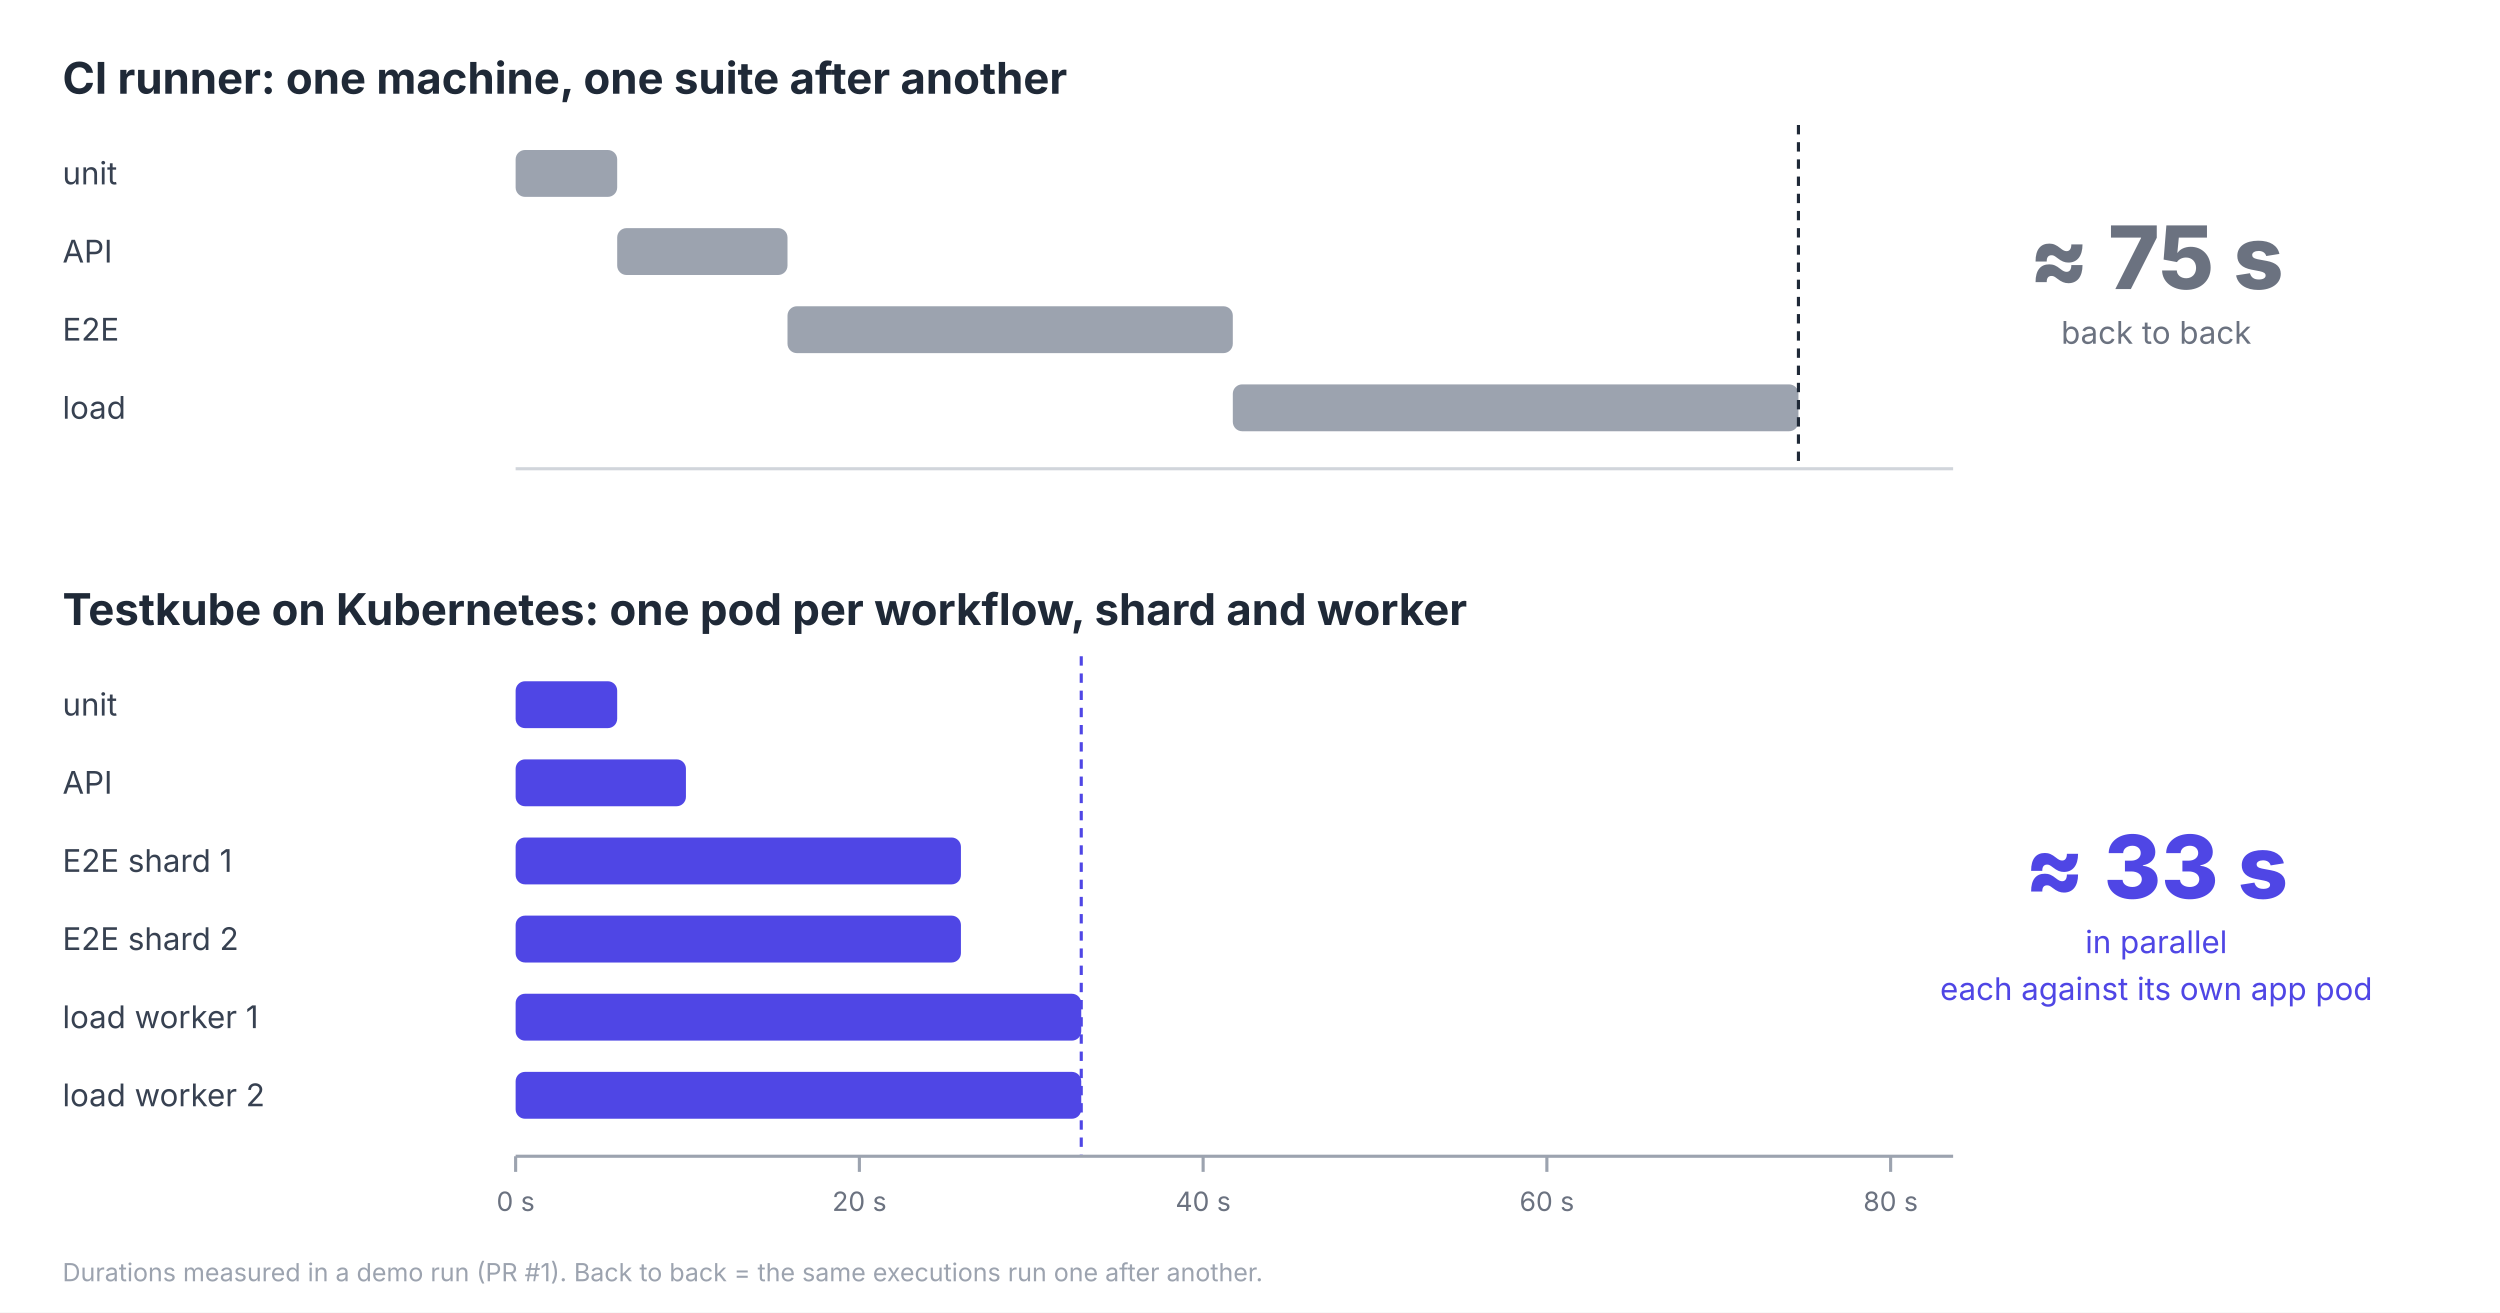
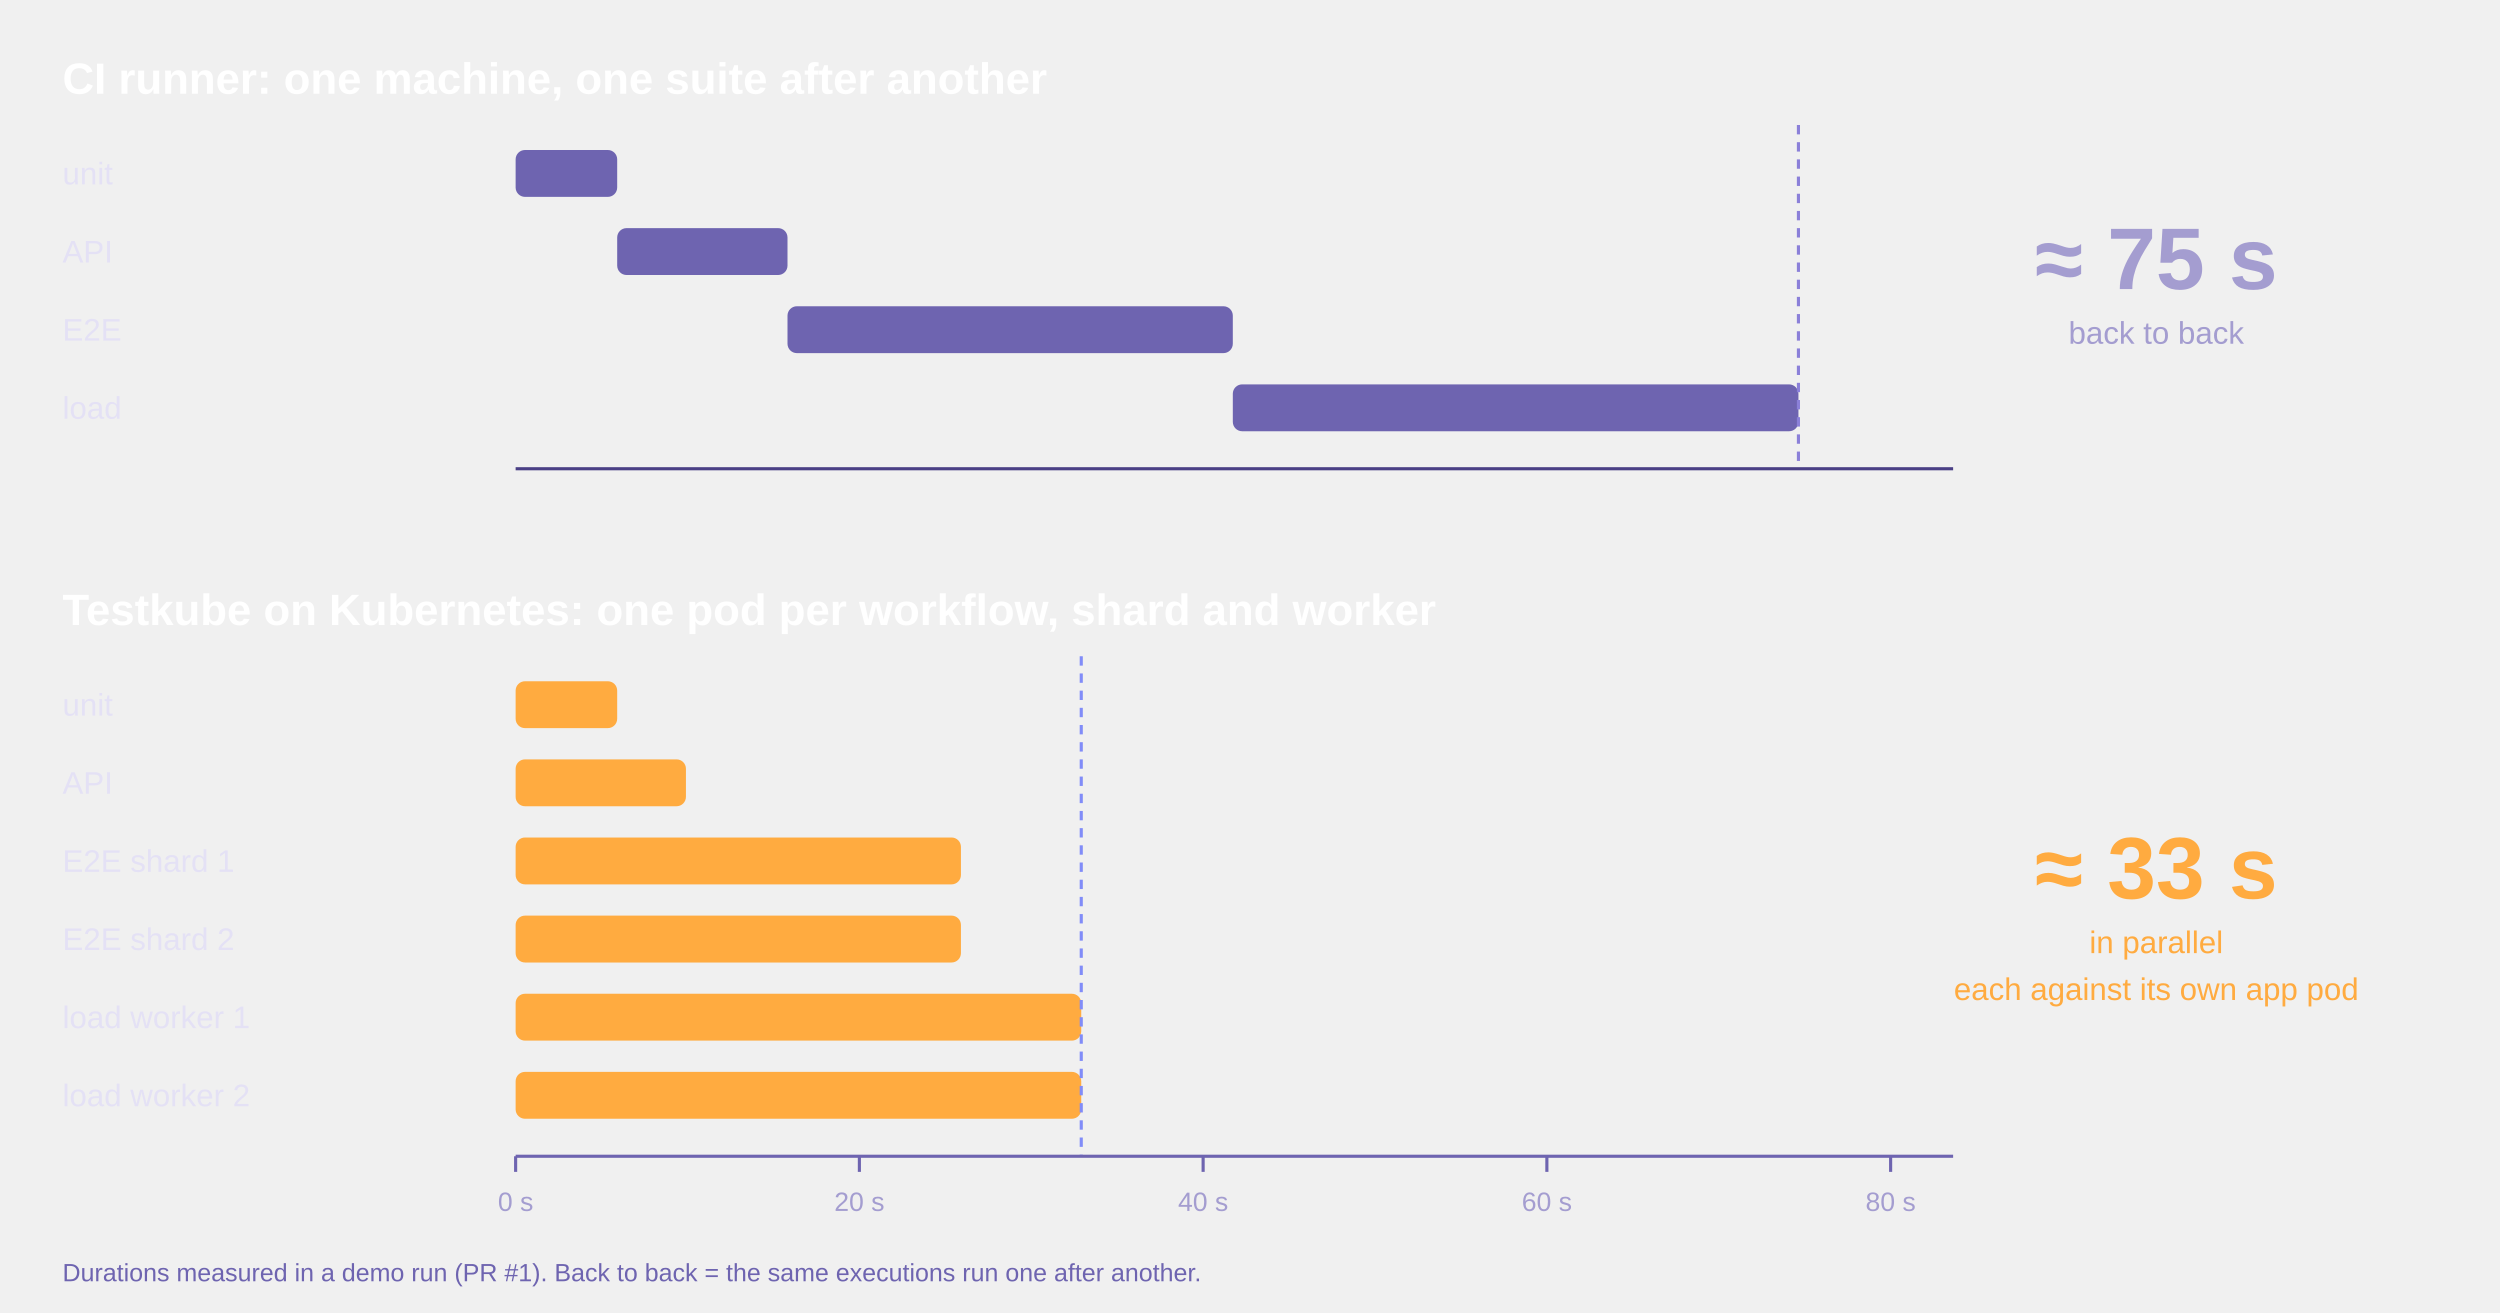
- <svg xmlns="http://www.w3.org/2000/svg" viewBox="0 0 1600 840" role="img" aria-label="The same four test workflows: run back to back on one CI runner they take about 75 seconds; run by Testkube as parallel pods on Kubernetes, with Playwright split into shards and k6 into workers, they finish in about 33 seconds." font-family="Inter, 'Helvetica Neue', Arial, sans-serif">
-   <rect width="1600" height="840" fill="#ffffff" />
-   <text x="40" y="60" font-size="28" font-weight="700" fill="#1f2937">CI runner: one machine, one suite after another</text>
-   <g font-size="20" fill="#374151">
+ <svg xmlns="http://www.w3.org/2000/svg" viewBox="0 0 1600 840" role="img" aria-label="The same four test workflows: run back to back on one CI runner they take about 75 seconds; run by Testkube as parallel pods on Kubernetes, with Playwright split into shards and k6 into workers, they finish in about 33 seconds." font-family="Nunito, 'Helvetica Neue', Arial, sans-serif">
+   <text x="40" y="60" font-size="28" font-weight="700" fill="#FFFFFF">CI runner: one machine, one suite after another</text>
+   <g font-size="20" fill="#E4E1F5">
    <text x="40" y="118">unit</text>
    <text x="40" y="168">API</text>
    <text x="40" y="218">E2E</text>
    <text x="40" y="268">load</text>
  </g>
-   <g fill="#9ca3af">
+   <g fill="#6E64B0">
    <rect x="330" y="96" width="65" height="30" rx="6" />
    <rect x="395" y="146" width="109" height="30" rx="6" />
    <rect x="504" y="196" width="285" height="30" rx="6" />
    <rect x="789" y="246" width="362" height="30" rx="6" />
  </g>
-   <line x1="1151" y1="80" x2="1151" y2="300" stroke="#1f2937" stroke-width="2" stroke-dasharray="6 5" />
-   <text x="1380" y="185" text-anchor="middle" font-size="56" font-weight="800" fill="#6b7280">≈ 75 s</text>
-   <text x="1380" y="220" text-anchor="middle" font-size="20" fill="#6b7280">back to back</text>
-   <line x1="330" y1="300" x2="1250" y2="300" stroke="#d1d5db" stroke-width="2" />
-   <text x="40" y="400" font-size="28" font-weight="700" fill="#1f2937">Testkube on Kubernetes: one pod per workflow, shard and worker</text>
-   <g font-size="20" fill="#374151">
+   <line x1="1151" y1="80" x2="1151" y2="300" stroke="#8B80D9" stroke-width="2" stroke-dasharray="6 5" />
+   <text x="1380" y="185" text-anchor="middle" font-size="56" font-weight="800" fill="#A49DD0">≈ 75 s</text>
+   <text x="1380" y="220" text-anchor="middle" font-size="20" fill="#A49DD0">back to back</text>
+   <line x1="330" y1="300" x2="1250" y2="300" stroke="#4A3F85" stroke-width="2" />
+   <text x="40" y="400" font-size="28" font-weight="700" fill="#FFFFFF">Testkube on Kubernetes: one pod per workflow, shard and worker</text>
+   <g font-size="20" fill="#E4E1F5">
    <text x="40" y="458">unit</text>
    <text x="40" y="508">API</text>
    <text x="40" y="558">E2E shard 1</text>
    <text x="40" y="608">E2E shard 2</text>
    <text x="40" y="658">load worker 1</text>
    <text x="40" y="708">load worker 2</text>
  </g>
-   <g fill="#4f46e5">
+   <g fill="#FFAB40">
    <rect x="330" y="436" width="65" height="30" rx="6" />
    <rect x="330" y="486" width="109" height="30" rx="6" />
    <rect x="330" y="536" width="285" height="30" rx="6" />
    <rect x="330" y="586" width="285" height="30" rx="6" />
    <rect x="330" y="636" width="362" height="30" rx="6" />
    <rect x="330" y="686" width="362" height="30" rx="6" />
  </g>
-   <line x1="692" y1="420" x2="692" y2="740" stroke="#4f46e5" stroke-width="2" stroke-dasharray="6 5" />
-   <text x="1380" y="575" text-anchor="middle" font-size="56" font-weight="800" fill="#4f46e5">≈ 33 s</text>
-   <text x="1380" y="610" text-anchor="middle" font-size="20" fill="#4f46e5">in parallel</text>
-   <text x="1380" y="640" text-anchor="middle" font-size="20" fill="#4f46e5">each against its own app pod</text>
-   <line x1="330" y1="740" x2="1250" y2="740" stroke="#9ca3af" stroke-width="2" />
-   <g font-size="17" fill="#6b7280" text-anchor="middle">
-     <line x1="330" y1="740" x2="330" y2="750" stroke="#9ca3af" stroke-width="2" />
+   <line x1="692" y1="420" x2="692" y2="740" stroke="#818CF8" stroke-width="2" stroke-dasharray="6 5" />
+   <text x="1380" y="575" text-anchor="middle" font-size="56" font-weight="800" fill="#FFAB40">≈ 33 s</text>
+   <text x="1380" y="610" text-anchor="middle" font-size="20" fill="#FFAB40">in parallel</text>
+   <text x="1380" y="640" text-anchor="middle" font-size="20" fill="#FFAB40">each against its own app pod</text>
+   <line x1="330" y1="740" x2="1250" y2="740" stroke="#6E64B0" stroke-width="2" />
+   <g font-size="17" fill="#A49DD0" text-anchor="middle">
+     <line x1="330" y1="740" x2="330" y2="750" stroke="#6E64B0" stroke-width="2" />
    <text x="330" y="775">0 s</text>
-     <line x1="550" y1="740" x2="550" y2="750" stroke="#9ca3af" stroke-width="2" />
+     <line x1="550" y1="740" x2="550" y2="750" stroke="#6E64B0" stroke-width="2" />
    <text x="550" y="775">20 s</text>
-     <line x1="770" y1="740" x2="770" y2="750" stroke="#9ca3af" stroke-width="2" />
+     <line x1="770" y1="740" x2="770" y2="750" stroke="#6E64B0" stroke-width="2" />
    <text x="770" y="775">40 s</text>
-     <line x1="990" y1="740" x2="990" y2="750" stroke="#9ca3af" stroke-width="2" />
+     <line x1="990" y1="740" x2="990" y2="750" stroke="#6E64B0" stroke-width="2" />
    <text x="990" y="775">60 s</text>
-     <line x1="1210" y1="740" x2="1210" y2="750" stroke="#9ca3af" stroke-width="2" />
+     <line x1="1210" y1="740" x2="1210" y2="750" stroke="#6E64B0" stroke-width="2" />
    <text x="1210" y="775">80 s</text>
  </g>
-   <text x="40" y="820" font-size="16" fill="#9ca3af">Durations measured in a demo run (PR #1). Back to back = the same executions run one after another.</text>
+   <text x="40" y="820" font-size="16" fill="#6E64B0">Durations measured in a demo run (PR #1). Back to back = the same executions run one after another.</text>
</svg>
